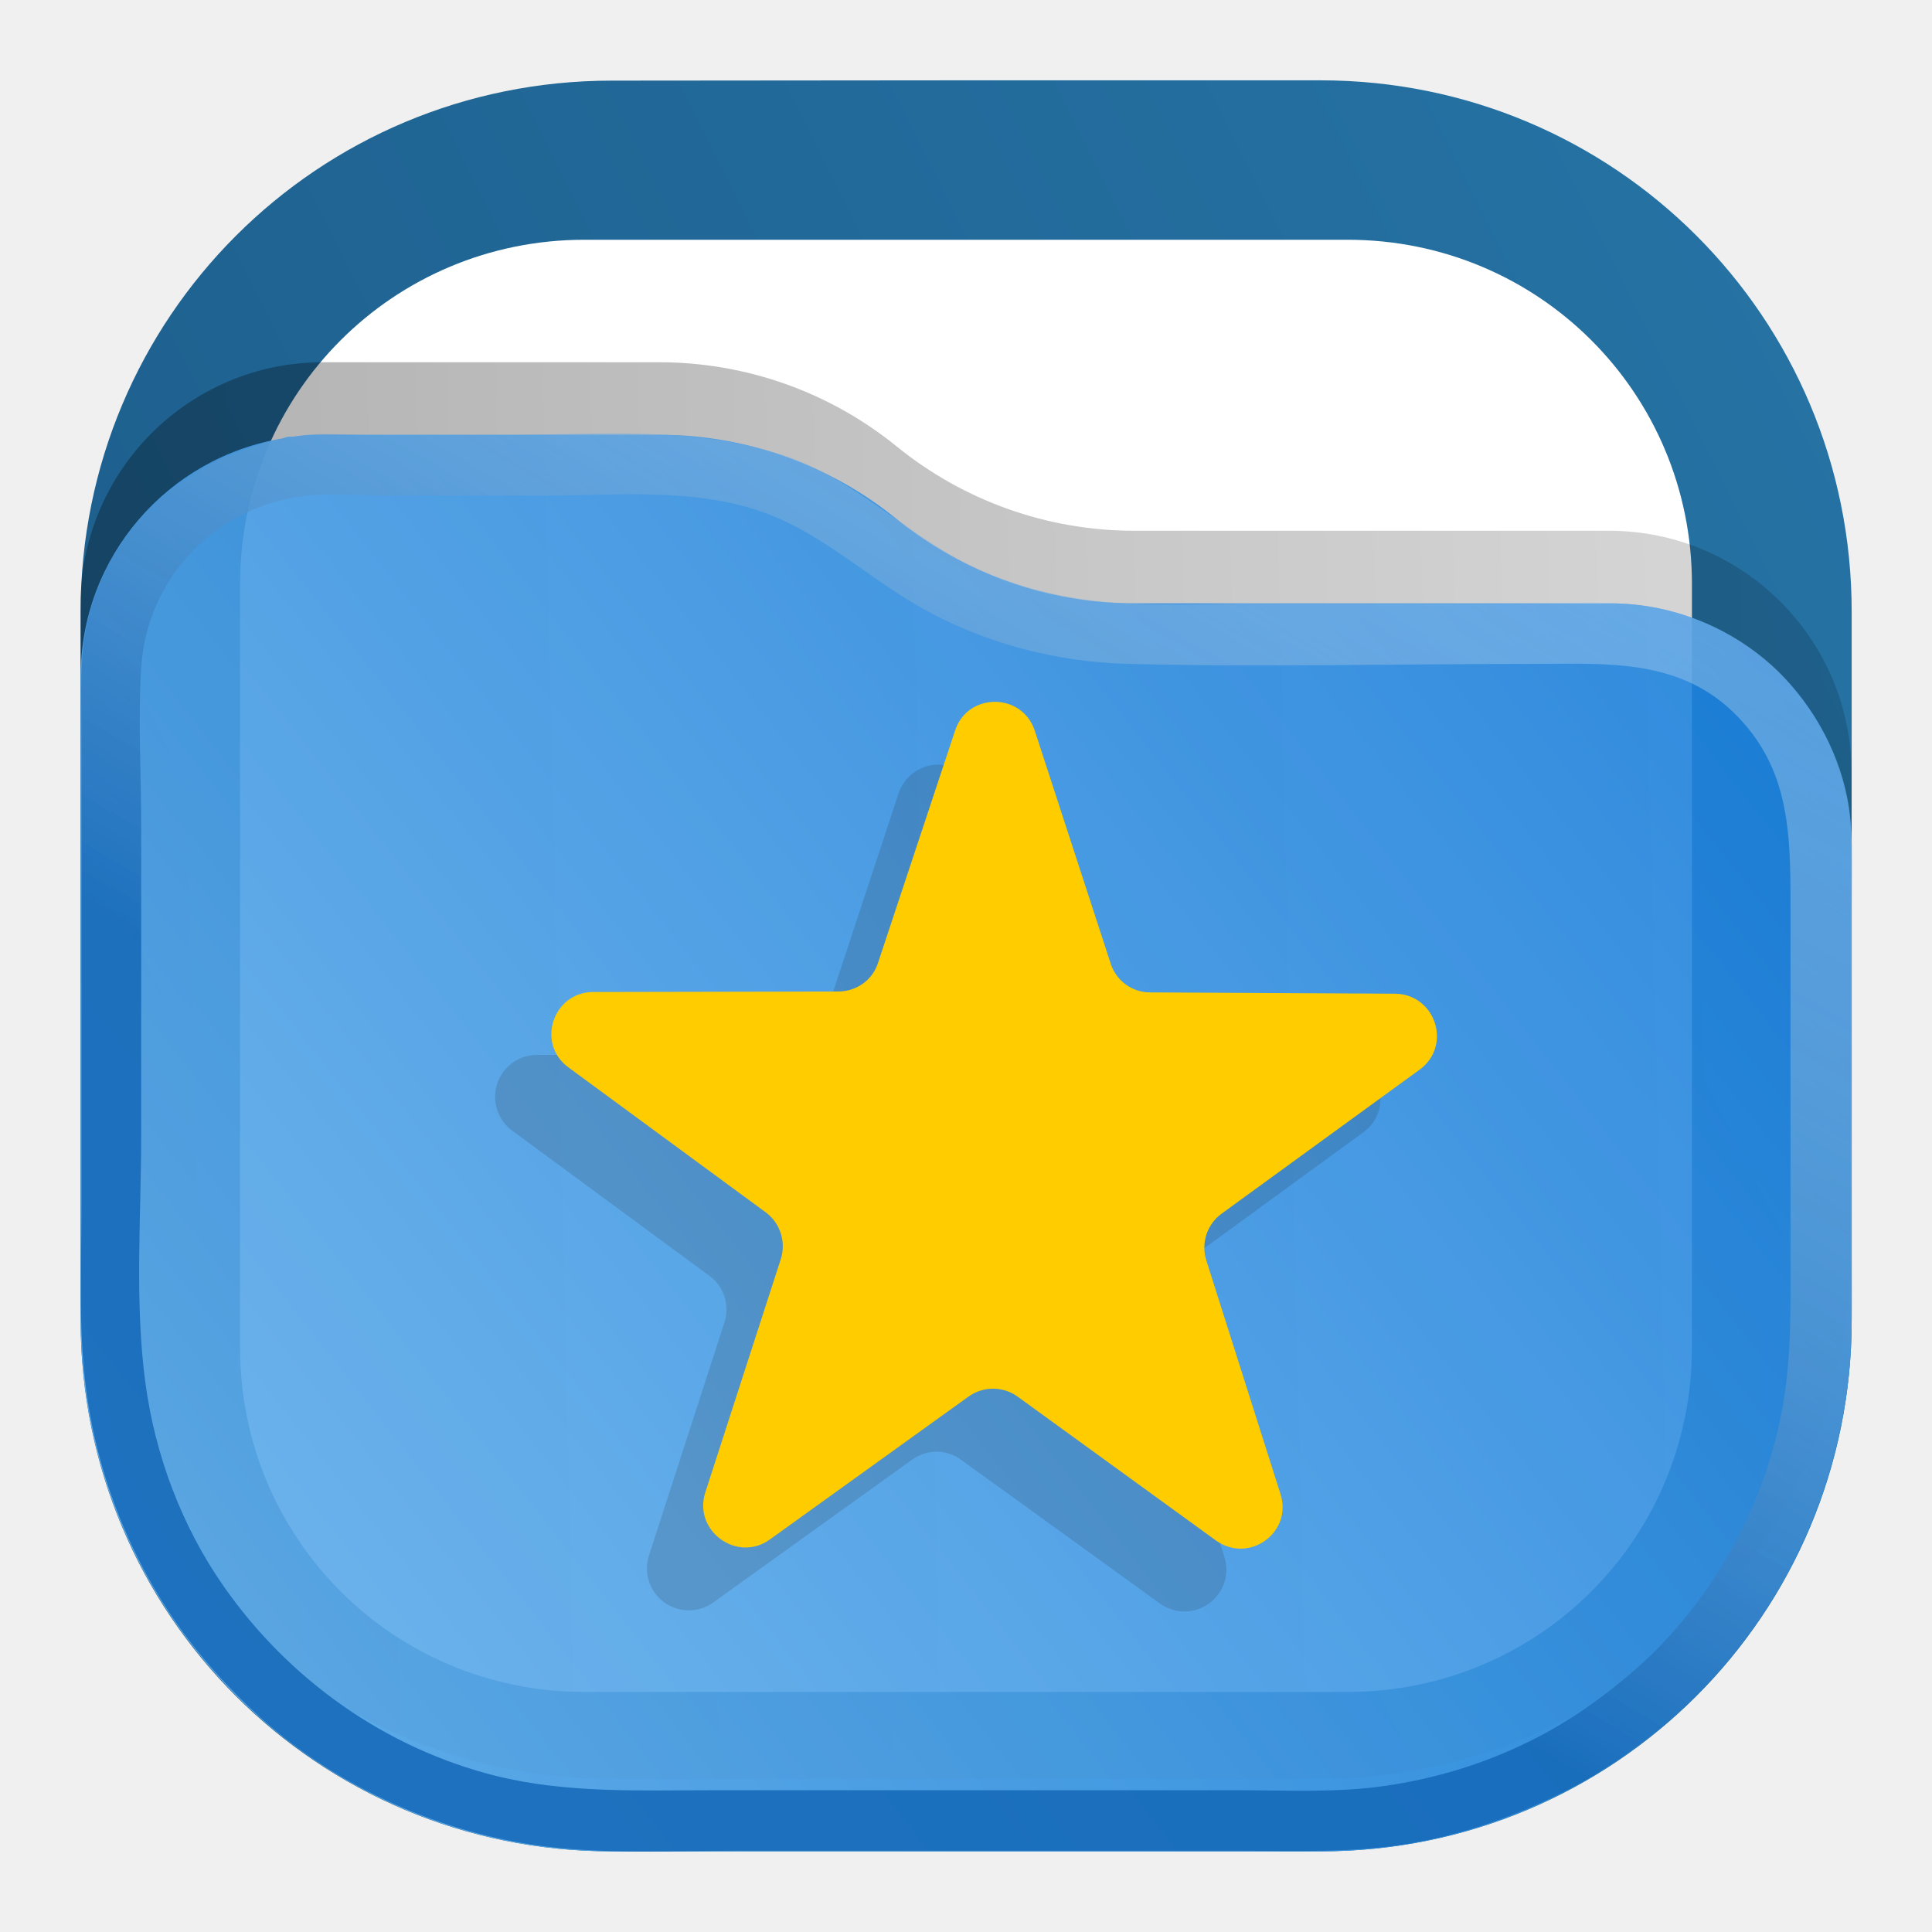
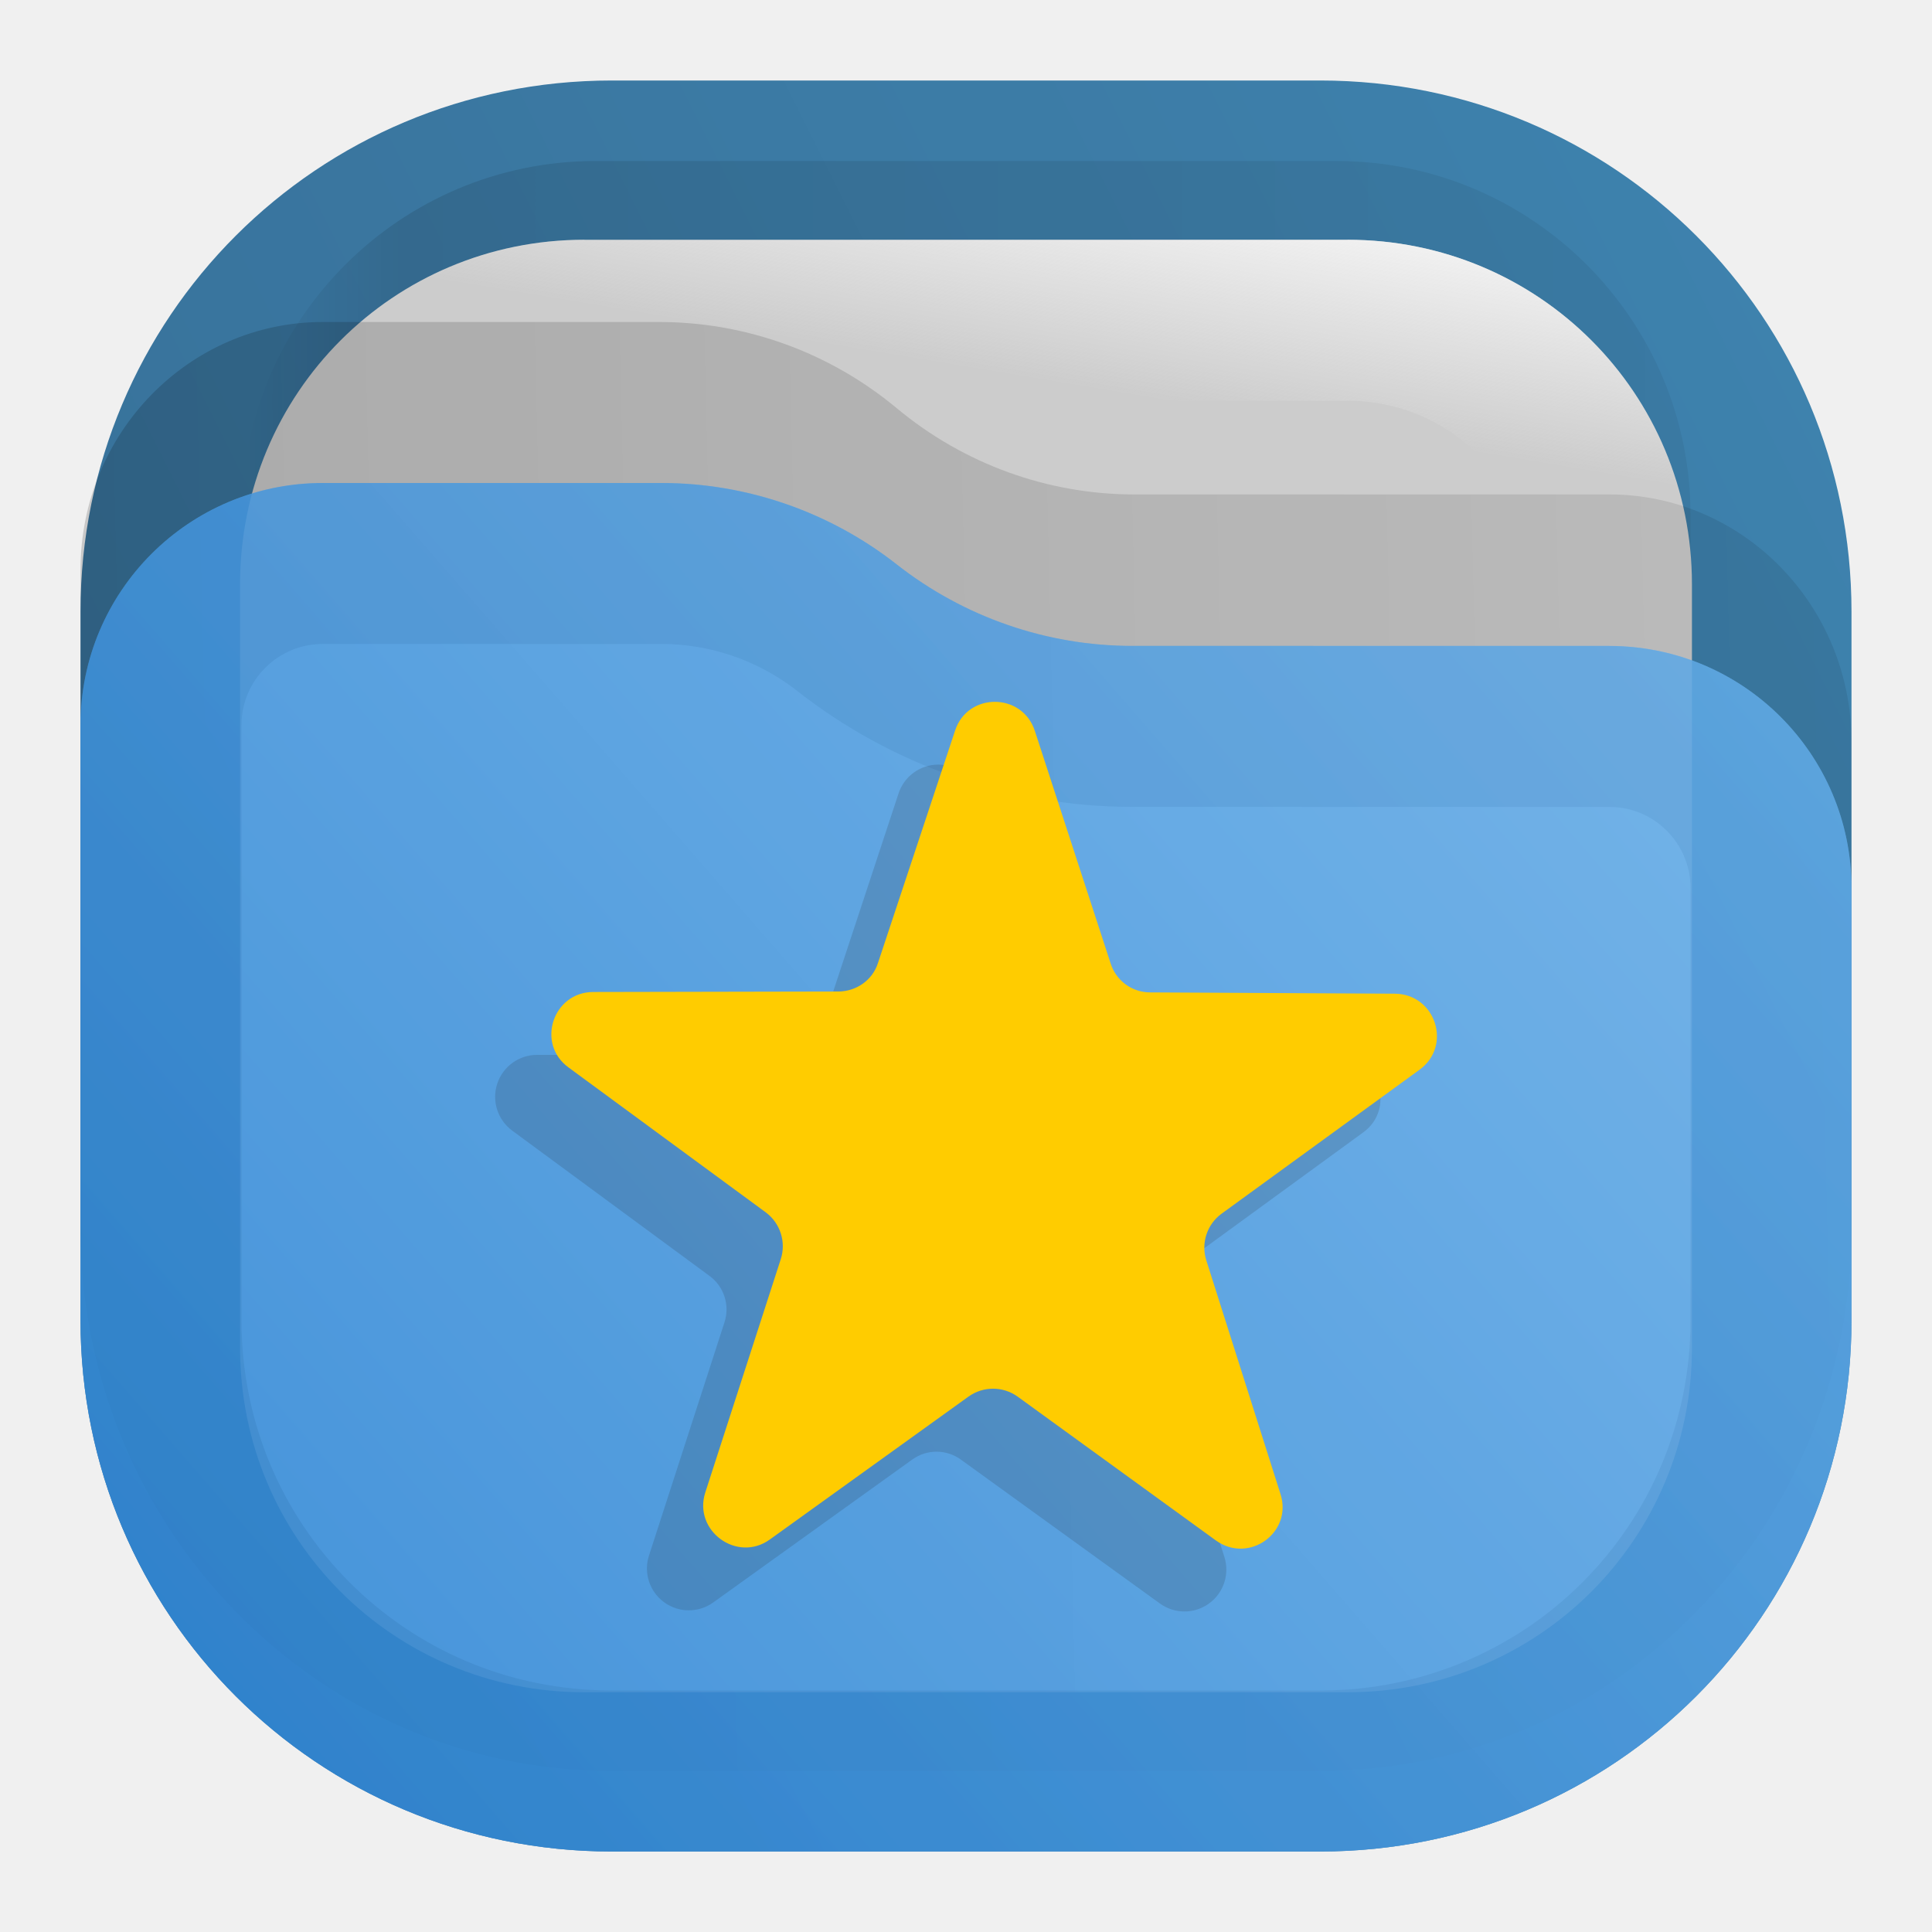
- <svg xmlns="http://www.w3.org/2000/svg" xmlns:xlink="http://www.w3.org/1999/xlink" xml:space="preserve" width="24" height="24" fill="none" version="1.1" id="svg11">
+ <svg xmlns="http://www.w3.org/2000/svg" xml:space="preserve" width="24" height="24" fill="none" version="1.1" id="svg11">
  <defs id="defs9">
    <linearGradient id="a" x1="23" x2="1" y1="1" y2="12" gradientUnits="userSpaceOnUse">
      <stop stop-color="#E3C880" id="stop4" />
      <stop offset="1" stop-color="#6F5C38" id="stop5" />
    </linearGradient>
    <linearGradient id="b" x1="23" x2="1.012" y1="9" y2="9.521" gradientUnits="userSpaceOnUse">
      <stop stop-opacity=".5" id="stop6" />
      <stop offset="1" id="stop7" />
    </linearGradient>
    <linearGradient id="c" x1="23" x2="1.429" y1="5.4" y2="23.511" gradientUnits="userSpaceOnUse">
      <stop stop-color="#FFE795" id="stop8" />
      <stop offset="1" stop-color="#7A653E" id="stop9" />
    </linearGradient>
    <clipPath id="d" clipPathUnits="userSpaceOnUse">
      <path d="M0 0h19v19H0Z" id="path9" />
    </clipPath>
    <linearGradient x1="23" y1="1" x2="1" y2="12" gradientUnits="userSpaceOnUse" gradientTransform="scale(0.75)" spreadMethod="pad" id="linearGradient2">
      <stop style="stop-opacity:1;stop-color:#2675a7" offset="0" id="stop1-9" />
      <stop style="stop-opacity:1;stop-color:#1d5e8c" offset="1" id="stop2-8" />
    </linearGradient>
    <linearGradient x1="21" y1="4" x2="3" y2="4" gradientUnits="userSpaceOnUse" gradientTransform="scale(0.75)" spreadMethod="pad" id="linearGradient8">
      <stop style="stop-opacity:0.438;stop-color:#000000" offset="0" id="stop6-2" />
      <stop style="stop-opacity:0.875;stop-color:#000000" offset="0.89" id="stop7-6" />
      <stop style="stop-opacity:0;stop-color:#000000" offset="1" id="stop8-7" />
    </linearGradient>
    <clipPath clipPathUnits="userSpaceOnUse" id="clipPath8-6">
      <path d="M 0,0 H 19 V 19 H 0 Z" id="path8-4" />
    </clipPath>
    <mask maskUnits="userSpaceOnUse" x="0" y="0" width="1" height="1" id="mask10-2">
      <path id="path11-2" d="M 0,0 H 18 V 18 H 0 Z" style="fill:url(#linearGradient12);fill-opacity:1;fill-rule:nonzero;stroke:none" transform="scale(1.333333)" clip-path="url(#clipPath12-1)" />
    </mask>
    <linearGradient x1="12" y1="3" x2="11.5" y2="8" gradientUnits="userSpaceOnUse" gradientTransform="matrix(0.75,0,0,-0.75,0,18)" spreadMethod="pad" id="linearGradient12">
      <stop style="stop-opacity:1;stop-color:#ffffff" offset="0" id="stop11-5" />
      <stop style="stop-opacity:0;stop-color:#ffffff" offset="1" id="stop12-9" />
    </linearGradient>
    <clipPath clipPathUnits="userSpaceOnUse" id="clipPath12-1">
      <path d="M 1,1 H 17 V 17 H 1 Z" id="path12-8" />
    </clipPath>
    <linearGradient x1="12" y1="3" x2="11.5" y2="8" gradientUnits="userSpaceOnUse" gradientTransform="matrix(0.75,0,0,-0.75,0,18)" spreadMethod="pad" id="linearGradient14">
      <stop style="stop-opacity:1;stop-color:#ffffff" offset="0" id="stop13-3" />
      <stop style="stop-opacity:1;stop-color:#cccccc" offset="1" id="stop14-9" />
    </linearGradient>
    <clipPath clipPathUnits="userSpaceOnUse" id="clipPath14-1">
      <path d="M 1,1 H 17 V 17 H 1 Z" id="path14-3" />
    </clipPath>
    <linearGradient x1="23" y1="9" x2="1.012" y2="9.521" gradientUnits="userSpaceOnUse" gradientTransform="scale(0.75)" spreadMethod="pad" id="linearGradient18">
      <stop style="stop-opacity:0.438;stop-color:#000000" offset="0" id="stop17-9" />
      <stop style="stop-opacity:0.875;stop-color:#000000" offset="1" id="stop18-7" />
    </linearGradient>
    <clipPath clipPathUnits="userSpaceOnUse" id="clipPath18-4">
      <path d="M 0,0 H 19 V 19 H 0 Z" id="path18-4" />
    </clipPath>
    <linearGradient x1="23" y1="5.4" x2="1.429" y2="23.512" gradientUnits="userSpaceOnUse" gradientTransform="scale(0.75)" spreadMethod="pad" id="linearGradient20">
      <stop style="stop-opacity:1;stop-color:#64b4f4" offset="0" id="stop19-9" />
      <stop style="stop-opacity:1;stop-color:#127bdc" offset="1" id="stop20-7" />
    </linearGradient>
    <linearGradient id="l" x1="15" x2="5.5" y1="5.5" y2="19.5" gradientUnits="userSpaceOnUse">
      <stop offset="0" stop-color="#85F8FF" style="stop-color:#f2f2f2;stop-opacity:1" id="stop10" />
      <stop offset="1" stop-color="#105BF6" style="stop-color:#11599c;stop-opacity:1" id="stop11" />
    </linearGradient>
-     <linearGradient xlink:href="#linearGradient8" id="linearGradient28" gradientUnits="userSpaceOnUse" gradientTransform="scale(0.75)" x1="21" y1="4" x2="3" y2="4" spreadMethod="pad" />
    <clipPath clipPathUnits="userSpaceOnUse" id="clipPath8-6-2">
      <path d="M 0,0 H 19 V 19 H 0 Z" id="path8-4-7" />
    </clipPath>
-     <linearGradient xlink:href="#linearGradient2" id="linearGradient17" gradientUnits="userSpaceOnUse" gradientTransform="matrix(0.2901365,0,0,0.290233,-0.3066398,-0.4236326)" x1="23" y1="1" x2="1" y2="12" spreadMethod="pad" />
-     <linearGradient xlink:href="#linearGradient13" id="linearGradient10" gradientUnits="userSpaceOnUse" gradientTransform="scale(0.75)" x1="23" y1="9" x2="1.012" y2="9.521" spreadMethod="pad" />
    <linearGradient x1="23" y1="9" x2="1.012" y2="9.521" gradientUnits="userSpaceOnUse" gradientTransform="scale(0.75)" spreadMethod="pad" id="linearGradient13">
      <stop style="stop-opacity:0.438;stop-color:#000000" offset="0" id="stop12" />
      <stop style="stop-color:#000000;stop-opacity:0.875;" offset="1" id="stop13" />
    </linearGradient>
    <clipPath clipPathUnits="userSpaceOnUse" id="clipPath18-4-3">
      <path d="M 0,0 H 19 V 19 H 0 Z" id="path18-4-6" />
    </clipPath>
-     <linearGradient xlink:href="#linearGradient15" id="linearGradient31" gradientUnits="userSpaceOnUse" gradientTransform="matrix(0.2645833,0,0,0.2645833,3.3333333e-7,-1.7119e-4)" x1="22.793" y1="5.679" x2="3.271" y2="21.067" spreadMethod="pad" />
    <linearGradient x1="23" y1="5.4" x2="1.429" y2="23.512" gradientUnits="userSpaceOnUse" gradientTransform="scale(0.75)" spreadMethod="pad" id="linearGradient15">
      <stop style="stop-color:#127bdc;stop-opacity:1;" offset="0" id="stop14" />
      <stop style="stop-color:#64b4f4;stop-opacity:1;" offset="1" id="stop15" />
    </linearGradient>
-     <linearGradient xlink:href="#linearGradient23" id="linearGradient24" x1="14.28" y1="4.978" x2="16.035" y2="1.938" gradientUnits="userSpaceOnUse" gradientTransform="translate(-10.58333)" />
-     <linearGradient id="linearGradient23">
-       <stop style="stop-color:#1468b7;stop-opacity:0.988;" offset="0" id="stop23" />
-       <stop style="stop-color:#add1ef;stop-opacity:0.48;" offset="1" id="stop24" />
+     <linearGradient id="paint0_linear_0_1" x1="24.062" y1="-0.504" x2="-0.066" y2="11.556" gradientUnits="userSpaceOnUse">
+       <stop stop-color="#2675A7" id="stop6-1" />
+       <stop offset="1" stop-color="#1D5E8C" id="stop7-1" />
+     </linearGradient>
+     <linearGradient id="paint1_linear_0_1" x1="21" y1="3.75" x2="3" y2="3.75" gradientUnits="userSpaceOnUse">
+       <stop stop-opacity="0.5" id="stop8-9" />
+       <stop offset="0.89" id="stop9-0" />
+       <stop offset="1" stop-opacity="0" id="stop10-5" />
+     </linearGradient>
+     <linearGradient id="paint2_linear_0_1" x1="21" y1="3" x2="20.5" y2="6" gradientUnits="userSpaceOnUse">
+       <stop stop-color="#FAFAFA" id="stop11-6" />
+       <stop offset="1" stop-color="#FAFAFA" stop-opacity="0" id="stop12-7" />
+     </linearGradient>
+     <linearGradient id="paint3_linear_0_1" x1="23" y1="8.603" x2="1.011" y2="9.112" gradientUnits="userSpaceOnUse">
+       <stop stop-opacity="0.438" id="stop13-7" />
+       <stop offset="1" stop-opacity="0.875" id="stop14-4" />
+     </linearGradient>
+     <linearGradient id="paint4_linear_0_1" x1="1" y1="23" x2="21.931" y2="4.773" gradientUnits="userSpaceOnUse">
+       <stop stop-color="#318CDE" id="stop15-0" />
+       <stop offset="1" stop-color="#70B7F1" id="stop16" />
+     </linearGradient>
+     <linearGradient id="paint5_linear_0_1" x1="1" y1="22.956" x2="21.934" y2="4.773" gradientUnits="userSpaceOnUse">
+       <stop stop-color="#1E71BD" id="stop17" />
+       <stop offset="1" stop-color="#559CD9" id="stop18" />
    </linearGradient>
  </defs>
-   <g id="g24" transform="scale(3.779528)">
-     <path d="m 5.551,1.688 h 6.898 c 1.828,0 3.301,1.472 3.301,3.3 v 6.899 c 0,1.828 -1.473,3.301 -3.301,3.301 H 5.551 C 3.723,15.188 2.25,13.715 2.25,11.887 V 4.988 c 0,-1.828 1.473,-3.3 3.301,-3.3 z" transform="matrix(0.3527778,0,0,0.3527778,3.6666667e-7,-2.18e-5)" style="fill:url(#linearGradient28);stroke:none" opacity="0.125" clip-path="url(#clipPath8-6-2)" id="path9-5" />
-     <path id="path17" style="fill:url(#linearGradient17);stroke:none;stroke-width:0.353" d="m 2.011,0.265 c -0.967,0 -1.746,0.778 -1.746,1.746 V 4.339 c 0,0.967 0.779,1.746 1.746,1.746 h 2.329 c 0.967,0 1.746,-0.779 1.746,-1.746 V 2.01 c 0,-0.967 -0.779,-1.746 -1.746,-1.746 h -1.164 z" />
-     <path id="path40" d="m 1.921,0.788 h 2.508 c 0.628,0 1.132,0.504 1.132,1.132 v 2.509 c 0,0.628 -0.504,1.132 -1.132,1.132 h -2.508 c -0.628,0 -1.132,-0.504 -1.132,-1.132 V 1.92 c 0,-0.628 0.504,-1.132 1.132,-1.132 z" style="fill:#ffffff;fill-opacity:1;fill-rule:nonzero;stroke:none;stroke-width:0.353" />
-     <path d="m 0.75,5.633 c 0,-1.246 1.012,-2.258 2.258,-2.258 h 3.133 c 0.808,0 1.589,0.277 2.214,0.785 0.625,0.508 1.407,0.785 2.211,0.785 h 4.426 c 1.246,0 2.258,1.012 2.258,2.258 v 4.422 c 0,2.734 -2.215,4.949 -4.949,4.949 H 5.699 c -2.734,0 -4.949,-2.215 -4.949,-4.949 z" transform="matrix(0.3527778,0,0,0.3527778,3.6666667e-7,-2.18e-5)" style="opacity:0.35;fill:url(#linearGradient10);stroke:none" opacity="0.125" clip-path="url(#clipPath18-4-3)" id="path10-8" />
-     <path id="path20-9" style="opacity:0.875;fill:url(#linearGradient31);stroke:none;stroke-width:0.353" d="m 1.061,1.429 c -0.032,0 -0.064,0.002 -0.096,0.006 -0.002,1.906e-4 -0.017,3.166e-4 -0.018,5.167e-4 -0.006,9.612e-4 -0.011,0.003 -0.016,0.005 C 0.553,1.502 0.265,1.829 0.265,2.224 V 4.339 c 0,0.964 0.782,1.746 1.746,1.746 h 2.329 c 0.964,0 1.746,-0.782 1.746,-1.746 V 2.779 c 0,-0.44 -0.357,-0.796 -0.796,-0.796 H 3.727 c -0.284,0 -0.559,-0.098 -0.78,-0.277 C 2.727,1.527 2.451,1.429 2.166,1.429 H 1.611 Z" />
-     <path style="opacity:0.875;fill:url(#linearGradient24);fill-opacity:1;stroke:none;stroke-width:1" d="m 0.986,1.432 c -0.329,0.044 -0.607,0.261 -0.693,0.589 -0.034,0.129 -0.025,0.264 -0.025,0.397 v 0.587 0.946 c 0,0.202 -0.011,0.407 0.014,0.607 0.034,0.274 0.136,0.541 0.292,0.768 0.082,0.119 0.178,0.225 0.285,0.322 0.257,0.23 0.592,0.378 0.934,0.421 0.204,0.025 0.414,0.014 0.62,0.014 h 0.901 0.768 c 0.181,0 0.362,0.007 0.541,-0.022 0.181,-0.03 0.352,-0.089 0.516,-0.171 0.135,-0.068 0.259,-0.156 0.372,-0.256 0.302,-0.27 0.498,-0.647 0.557,-1.046 0.023,-0.155 0.018,-0.311 0.018,-0.467 V 3.48 2.996 c 0,-0.114 0.006,-0.23 -0.009,-0.343 C 6.051,2.485 5.965,2.326 5.845,2.207 5.724,2.089 5.562,2.011 5.394,1.99 c -0.122,-0.016 -0.249,-0.006 -0.372,-0.006 H 4.151 c -0.147,0 -0.295,0.006 -0.442,-1.681e-4 -0.202,-0.009 -0.405,-0.057 -0.583,-0.159 -0.183,-0.105 -0.33,-0.25 -0.533,-0.322 -0.301,-0.107 -0.631,-0.073 -0.946,-0.073 h -0.434 c -0.074,0 -0.154,-0.008 -0.227,0.002 m 0.016,0.198 c 0.086,-0.01 0.178,-8.006e-4 0.264,-8.006e-4 h 0.516 c 0.237,0 0.491,-0.027 0.719,0.052 0.198,0.069 0.342,0.211 0.521,0.313 0.207,0.119 0.448,0.182 0.686,0.188 0.44,0.011 0.882,6.42e-5 1.322,6.42e-5 0.237,0 0.479,-0.021 0.665,0.157 0.189,0.181 0.19,0.401 0.19,0.644 V 3.484 4.116 c 0,0.171 0.004,0.339 -0.026,0.508 -0.059,0.328 -0.234,0.645 -0.486,0.865 -0.104,0.09 -0.215,0.169 -0.339,0.231 -0.152,0.076 -0.315,0.126 -0.483,0.15 -0.159,0.023 -0.323,0.014 -0.483,0.014 h -0.748 -0.975 c -0.24,0 -0.48,0.011 -0.715,-0.047 -0.363,-0.091 -0.68,-0.316 -0.894,-0.622 -0.138,-0.197 -0.226,-0.431 -0.258,-0.669 -0.036,-0.266 -0.014,-0.546 -0.014,-0.814 V 2.707 c 0,-0.171 -0.011,-0.346 3.69e-4,-0.516 0.02,-0.294 0.245,-0.526 0.537,-0.561 z" id="path23" />
+   <path opacity="0.875" d="M 7.6,1 C 3.944,1 1,3.942 1,7.598 V 16.4 C 1,20.056 3.944,23 7.6,23 H 16.4 C 20.056,23 23,20.056 23,16.4 V 7.598 C 23,3.942 20.056,1 16.4,1 H 12 Z" fill="url(#paint0_linear_0_1)" id="path1" style="fill:url(#paint0_linear_0_1)" />
+   <rect opacity="0.125" x="3" y="2" width="18" height="18" rx="4.4" fill="url(#paint1_linear_0_1)" fill-opacity="0.875" id="rect1" style="fill:url(#paint1_linear_0_1)" />
+   <path d="M 7.26,2.979 H 16.74 c 2.373,0 4.278,1.905 4.278,4.28 v 9.483 c 0,2.374 -1.905,4.28 -4.278,4.28 H 7.26 c -2.373,0 -4.278,-1.905 -4.278,-4.28 V 7.258 c 0,-2.374 1.905,-4.28 4.278,-4.28 z" fill="#cccccc" id="path2" />
+   <path fill-rule="evenodd" clip-rule="evenodd" d="M 16.74,4.979 H 7.26 c -1.268,0 -2.278,1.009 -2.278,2.28 v 9.483 c 0,1.27 1.01,2.28 2.278,2.28 H 16.74 c 1.268,0 2.278,-1.009 2.278,-2.28 V 7.258 c 0,-1.27 -1.01,-2.28 -2.278,-2.28 z m 0,-2 H 7.26 c -2.373,0 -4.278,1.905 -4.278,4.28 v 9.483 c 0,2.374 1.905,4.28 4.278,4.28 H 16.74 c 2.373,0 4.278,-1.905 4.278,-4.28 V 7.258 c 0,-2.374 -1.905,-4.28 -4.278,-4.28 z" fill="url(#paint2_linear_0_1)" id="path3" style="fill:url(#paint2_linear_0_1)" />
+   <path opacity="0.25" d="M 1,7.079 C 1,5.38 2.349,4 4.011,4 H 8.188 c 1.077,0 2.119,0.378 2.952,1.071 0.833,0.693 1.876,1.071 2.948,1.071 h 5.901 C 21.651,6.141 23,7.521 23,9.22 v 6.03 C 23,18.979 20.047,22 16.401,22 H 7.599 C 3.953,22 1,18.979 1,15.251 Z" fill="url(#paint3_linear_0_1)" fill-opacity="0.75" id="path4" style="fill:url(#paint3_linear_0_1)" />
+   <g opacity="0.875" id="g6">
+     <path d="M 23,11.032 C 23,9.37 21.653,8.024 19.992,8.024 h -5.929 c -1.058,0 -2.09,-0.358 -2.923,-1.012 C 10.308,6.358 9.276,6 8.218,6 H 4.008 C 2.347,6 1,7.347 1,9.008 V 16.4 C 1,20.056 3.944,23 7.6,23 H 16.4 C 20.055,23 22.997,20.059 23,16.405 Z" fill="url(#paint4_linear_0_1)" id="path5" style="fill:url(#paint4_linear_0_1)" />
+     <path d="M 19.992,9.024 C 21.101,9.024 22,9.923 22,11.032 v 5.373 C 21.998,19.506 19.503,22 16.4,22 H 7.6 C 4.496,22 2,19.504 2,16.4 V 9.008 C 2,7.899 2.899,7 4.008,7 H 8.218 c 0.833,0 1.648,0.283 2.305,0.798 1.008,0.791 2.257,1.225 3.54,1.225 z" stroke="url(#paint5_linear_0_1)" stroke-opacity="0.375" stroke-width="2" id="path6" style="stroke:url(#paint5_linear_0_1)" />
  </g>
  <g id="g1" transform="translate(-20)">
    <path d="m 11.145,14.504 a 0.39,0.39 0 0 1 -0.602,0.434 L 8.695,13.602 A 0.386,0.386 0 0 0 8.238,13.598 L 6.383,14.93 A 0.39,0.39 0 0 1 5.785,14.492 L 6.488,12.32 A 0.387,0.387 0 0 0 6.348,11.887 L 4.512,10.535 A 0.391,0.391 0 0 1 4.742,9.828 H 7.023 A 0.395,0.395 0 0 0 7.395,9.559 L 8.109,7.395 a 0.39,0.39 0 0 1 0.743,0 l 0.707,2.167 c 0.054,0.161 0.203,0.27 0.371,0.27 l 2.281,0.016 c 0.379,0 0.531,0.484 0.227,0.703 l -1.844,1.344 a 0.388,0.388 0 0 0 -0.141,0.433 z" clip-path="url(#d)" opacity="0.15" style="fill:#1a1a1a;fill-opacity:1;fill-rule:nonzero;stroke:none" transform="matrix(1.33333,0,0,1.33333,20.349,0)" id="path10" />
    <path d="m 35.906,18.557 c 0.156,0.479 -0.39,0.875 -0.802,0.579 l -2.463,-1.787 a 0.523,0.523 0 0 0 -0.61,0 l -2.469,1.776 c -0.406,0.291 -0.953,-0.109 -0.801,-0.584 l 0.937,-2.896 A 0.524,0.524 0 0 0 29.516,15.063 L 27.062,13.26 C 26.656,12.964 26.87,12.323 27.37,12.323 l 3.042,-0.006 c 0.224,0 0.426,-0.14 0.494,-0.353 l 0.959,-2.89 c 0.156,-0.475 0.833,-0.475 0.99,0.005 l 0.942,2.89 a 0.514,0.514 0 0 0 0.49,0.359 l 3.04,0.016 c 0.506,0.005 0.715,0.645 0.309,0.943 l -2.464,1.792 a 0.522,0.522 0 0 0 -0.187,0.577 z" style="fill:#ffcc00;fill-opacity:1;fill-rule:nonzero;stroke:none;stroke-width:1.333" id="path11" />
  </g>
</svg>
